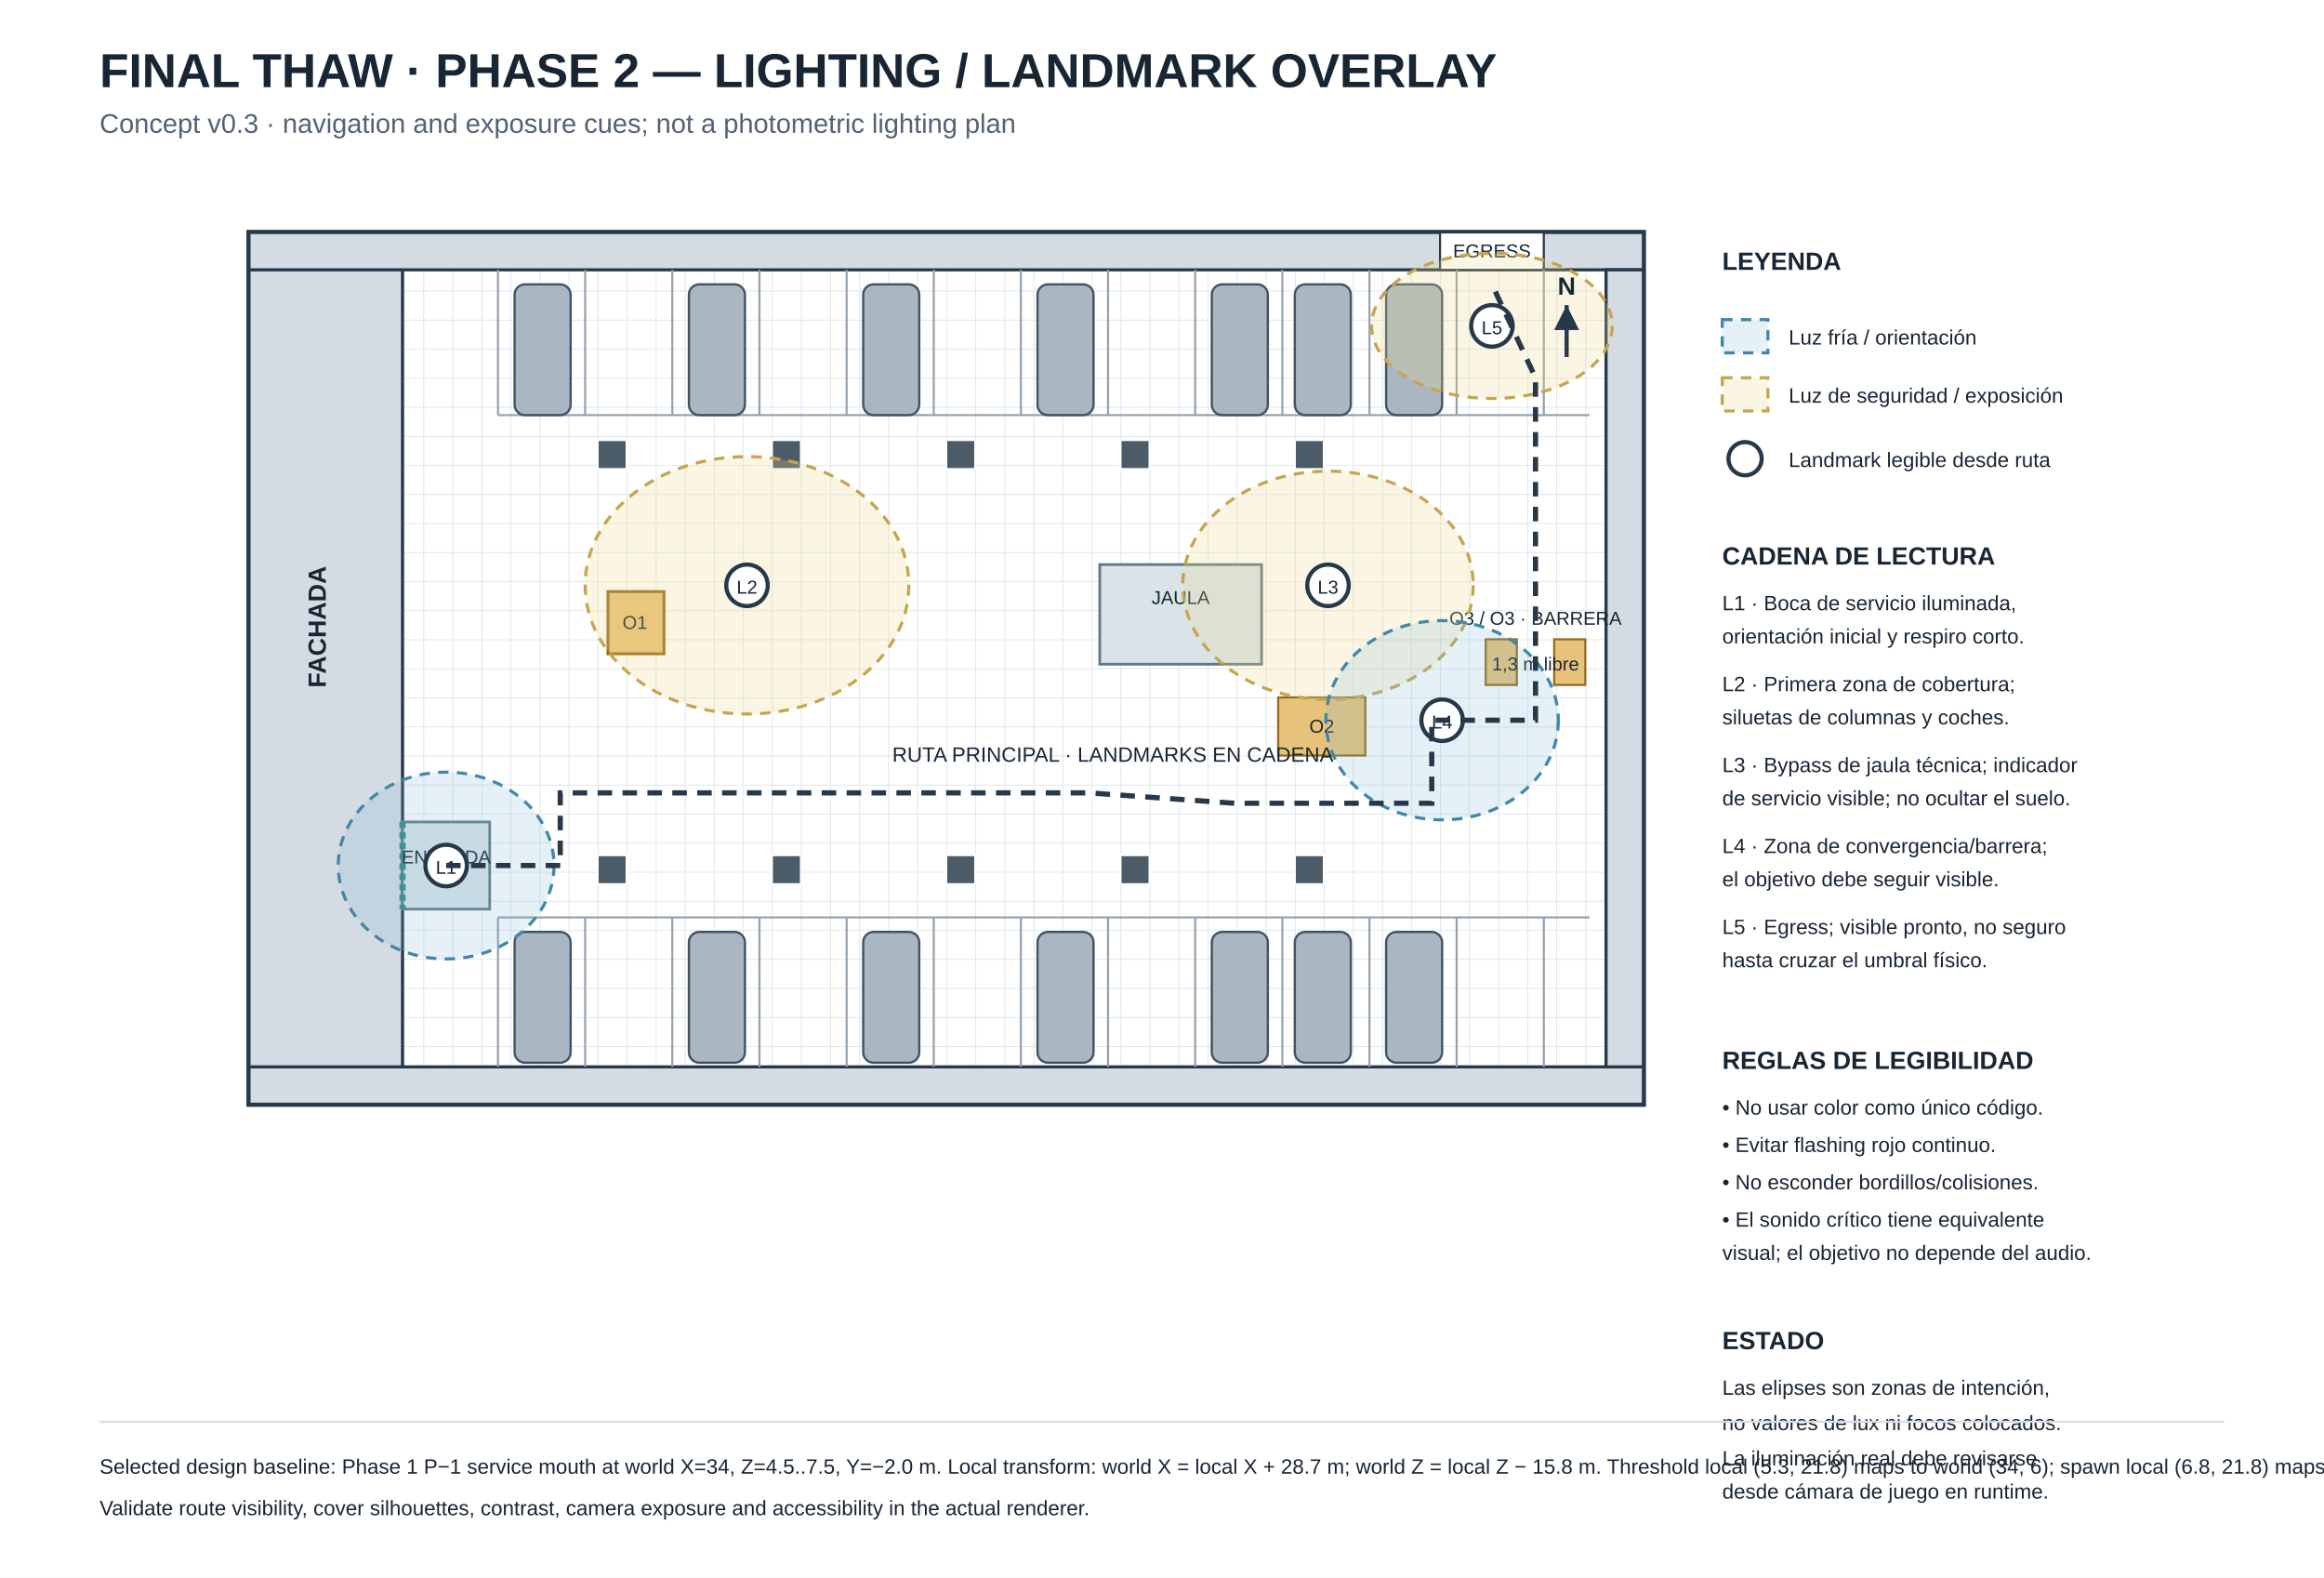
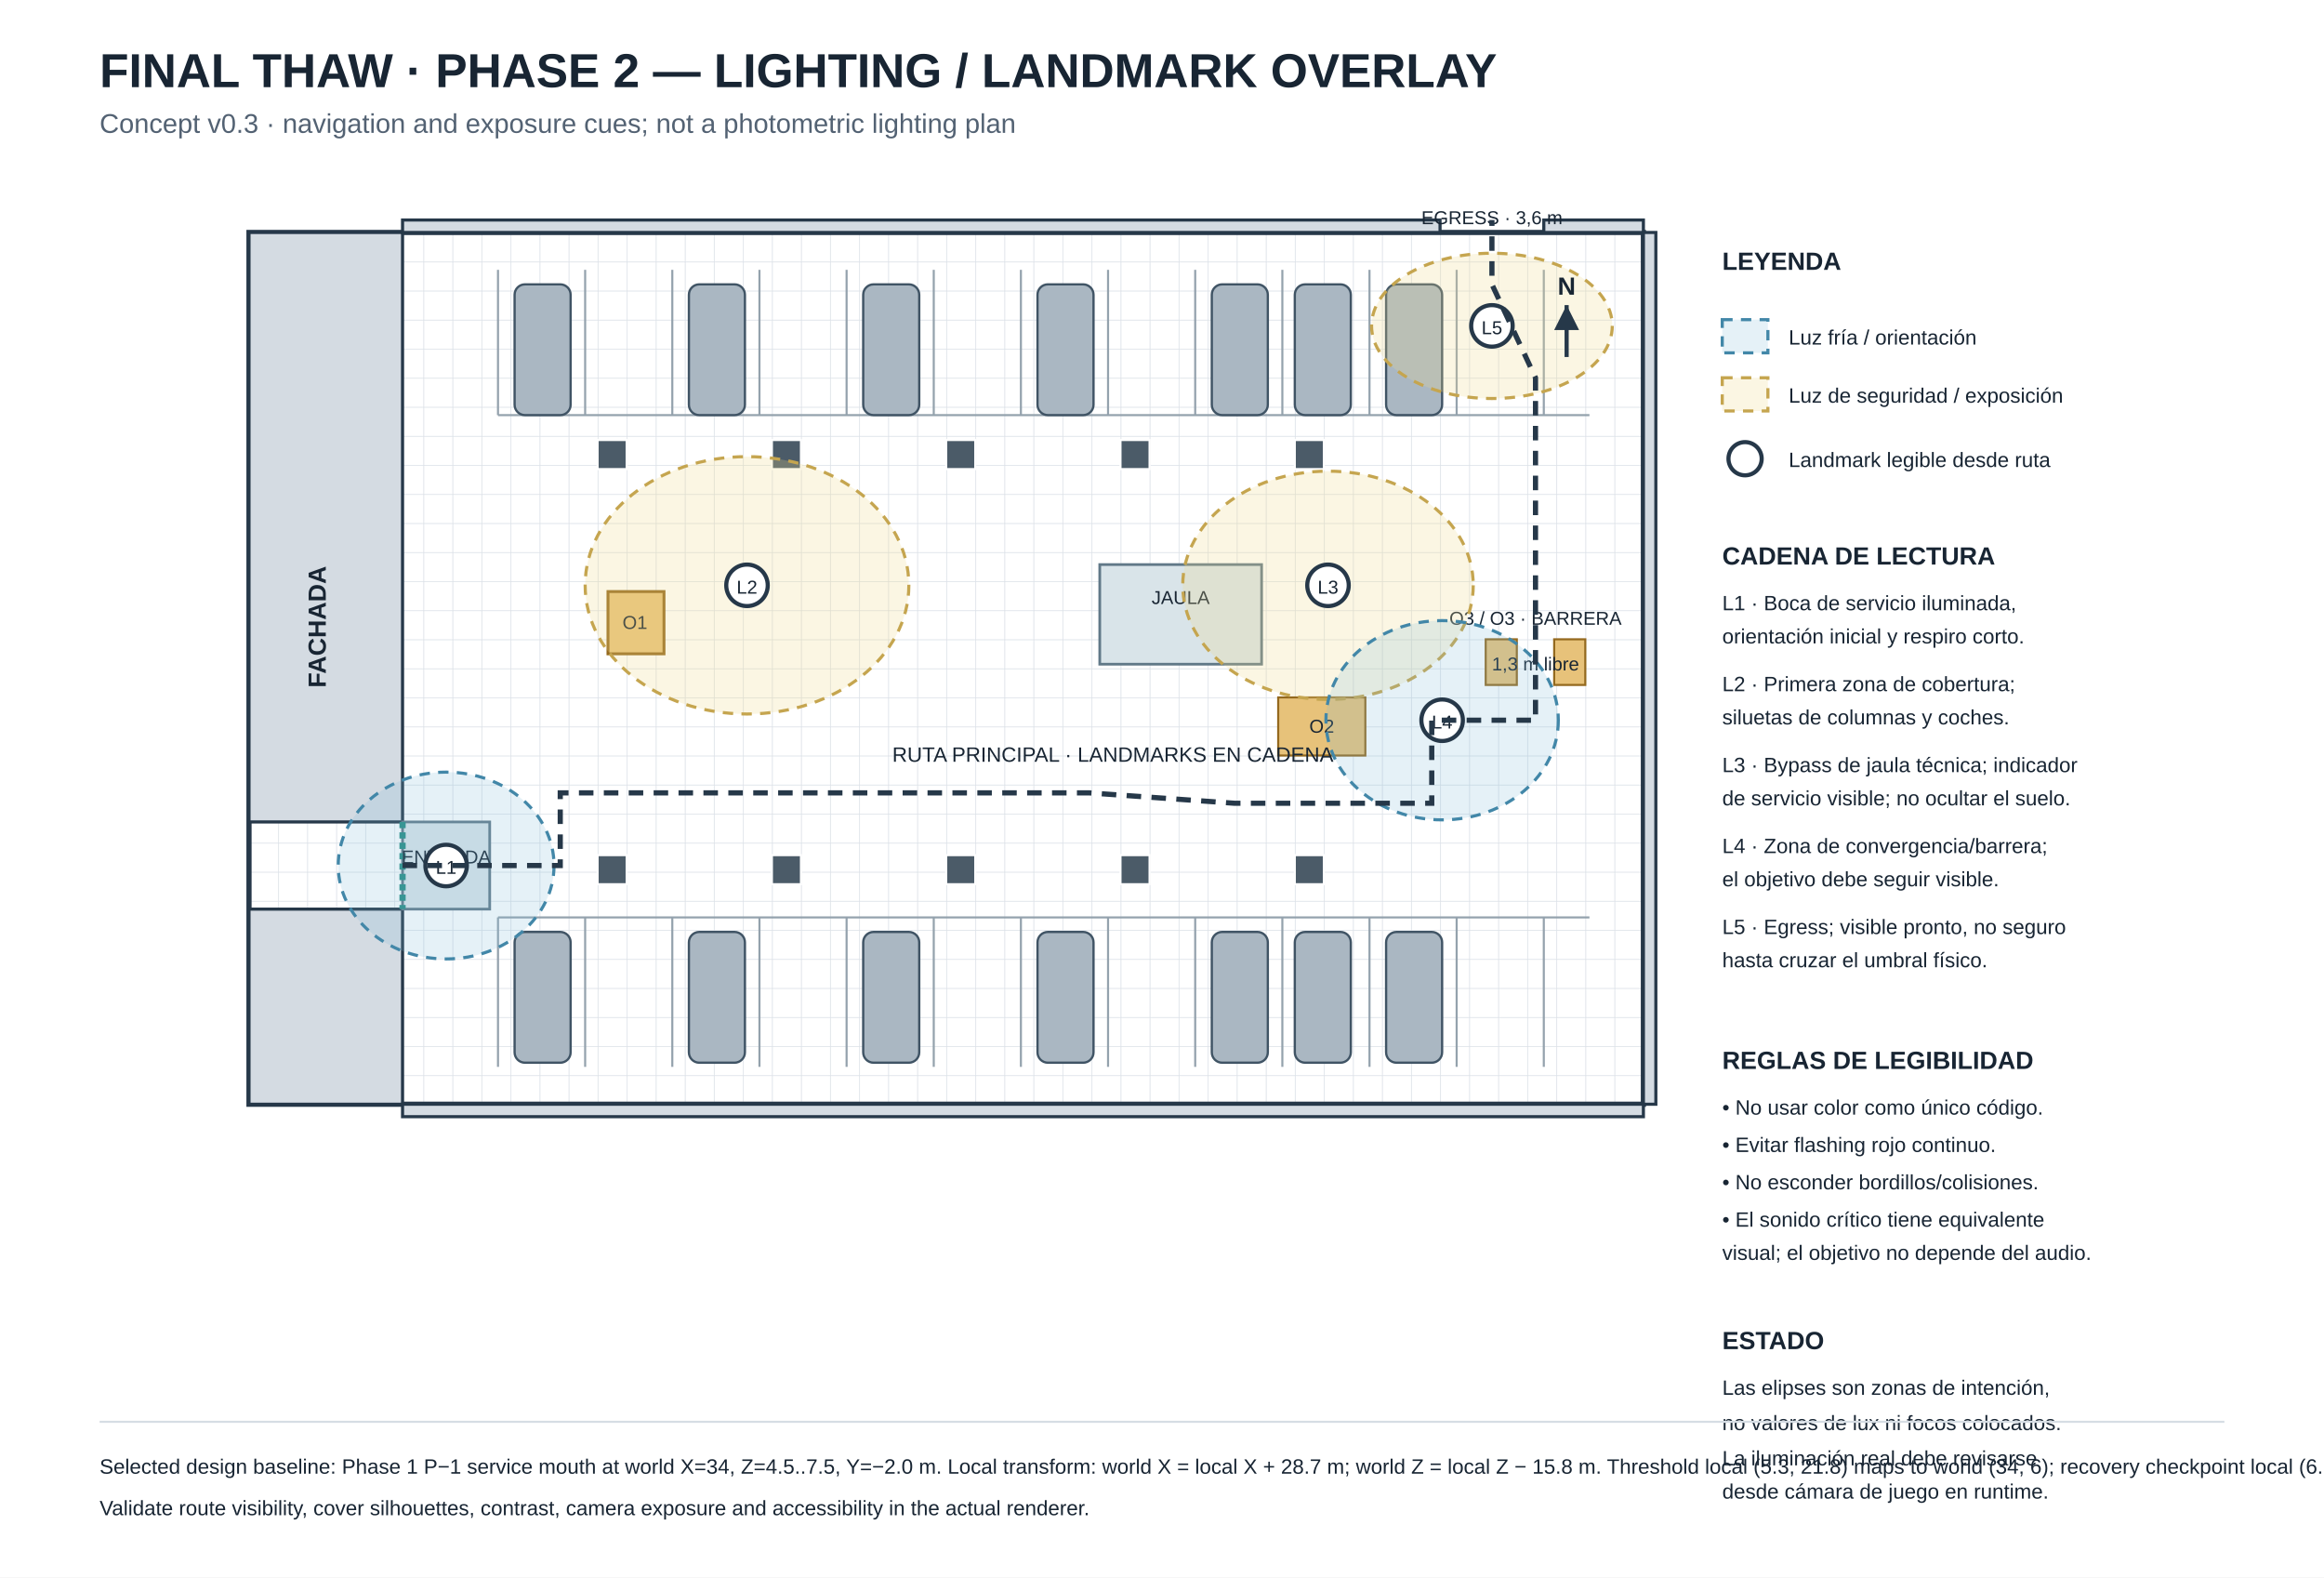
<svg xmlns="http://www.w3.org/2000/svg" width="1120" height="760" viewBox="0 0 1120 760">
  <defs>
    <pattern id="g" width="14" height="14" patternUnits="userSpaceOnUse">
      <path d="M14 0H0V14" fill="none" stroke="#dce2e8" stroke-width=".7" />
    </pattern>
    <marker id="n" markerWidth="8" markerHeight="8" refX="6" refY="3" orient="auto">
      <path d="M0 0L6 3L0 6Z" fill="#263849" />
    </marker>
    <style>text{font-family:Arial,Helvetica,sans-serif;fill:#182533}.title{font-size:23px;font-weight:700}.sub{font-size:13px;fill:#536273}.lab{font-size:12px;font-weight:600}.sm{font-size:10px}.tiny{font-size:9px}.wall{fill:#d4dbe2;stroke:#263849;stroke-width:1.5}.svc{fill:#d9e4e9;stroke:#617988;stroke-width:1.3}.car{fill:#aab7c2;stroke:#405465;stroke-width:1.1;rx:5}.col{fill:#4b5b68;stroke:#fff;stroke-width:1}.warm{fill:#f0d88b;fill-opacity:.24;stroke:#c5a54f;stroke-width:1.5;stroke-dasharray:5 4}.cool{fill:#7db9d9;fill-opacity:.20;stroke:#4287a8;stroke-width:1.5;stroke-dasharray:5 4}.landmark{fill:#fff;stroke:#263849;stroke-width:2}.route{fill:none;stroke:#263849;stroke-width:2.5;stroke-dasharray:7 5}</style>
  </defs>
  <rect width="1120" height="760" fill="#fff" />
  <text x="48" y="42" class="title">FINAL THAW · PHASE 2 — LIGHTING / LANDMARK OVERLAY</text>
  <text x="48" y="64" class="sub">Concept v0.3 · navigation and exposure cues; not a photometric lighting plan</text>
  <g transform="translate(120 112)">
    <rect width="672" height="420" fill="url(#g)" stroke="#263849" stroke-width="2.5" />
-     <rect x="0" y="0" width="74" height="420" class="wall" />
+     <rect x="0" y="0" width="74" height="284" class="wall" />
+     <rect x="0" y="326" width="74" height="94" class="wall" />
    <text x="37" y="190" class="lab" text-anchor="middle" transform="rotate(-90 37 190)">FACHADA</text>
    <rect x="74" y="284" width="42" height="42" class="svc" />
    <path d="M74 284V326" stroke="#278c83" stroke-width="3" stroke-dasharray="3 2" />
    <text x="95" y="304" class="tiny" text-anchor="middle">ENTRADA</text>
-     <rect x="0" y="0" width="672" height="18" class="wall" />
-     <rect x="574" y="0" width="50" height="18" fill="#fff" stroke="#263849" />
-     <text x="599" y="12" class="tiny" text-anchor="middle">EGRESS</text>
-     <rect x="654" y="18" width="18" height="402" class="wall" />
-     <rect x="0" y="402" width="672" height="18" class="wall" />
+     <rect x="74" y="-6" width="500" height="6" class="wall" />
+     <rect x="624" y="-6" width="48" height="6" class="wall" />
+     <text x="599" y="-4" class="tiny" text-anchor="middle">EGRESS · 3,6 m</text>
+     <rect x="672" y="0" width="6" height="420" class="wall" />
+     <rect x="74" y="420" width="598" height="6" class="wall" />
    <g stroke="#94a2ad" stroke-width="1" fill="none">
      <path d="M120 18V88 M162 18V88 M204 18V88 M246 18V88 M288 18V88 M330 18V88 M372 18V88 M414 18V88 M456 18V88 M498 18V88 M540 18V88 M582 18V88 M624 18V88 M120 88H646 M120 330V402 M162 330V402 M204 330V402 M246 330V402 M288 330V402 M330 330V402 M372 330V402 M414 330V402 M456 330V402 M498 330V402 M540 330V402 M582 330V402 M624 330V402 M120 330H646" />
    </g>
    <g>
      <rect x="128" y="25" width="27" height="63" class="car" />
      <rect x="212" y="25" width="27" height="63" class="car" />
      <rect x="296" y="25" width="27" height="63" class="car" />
      <rect x="380" y="25" width="27" height="63" class="car" />
      <rect x="464" y="25" width="27" height="63" class="car" />
      <rect x="504" y="25" width="27" height="63" class="car" />
      <rect x="548" y="25" width="27" height="63" class="car" />
      <rect x="128" y="337" width="27" height="63" class="car" />
      <rect x="212" y="337" width="27" height="63" class="car" />
      <rect x="296" y="337" width="27" height="63" class="car" />
      <rect x="380" y="337" width="27" height="63" class="car" />
      <rect x="464" y="337" width="27" height="63" class="car" />
      <rect x="504" y="337" width="27" height="63" class="car" />
      <rect x="548" y="337" width="27" height="63" class="car" />
    </g>
    <g>
      <rect x="168" y="100" width="14" height="14" class="col" />
      <rect x="252" y="100" width="14" height="14" class="col" />
      <rect x="336" y="100" width="14" height="14" class="col" />
      <rect x="420" y="100" width="14" height="14" class="col" />
      <rect x="504" y="100" width="14" height="14" class="col" />
      <rect x="168" y="300" width="14" height="14" class="col" />
      <rect x="252" y="300" width="14" height="14" class="col" />
      <rect x="336" y="300" width="14" height="14" class="col" />
      <rect x="420" y="300" width="14" height="14" class="col" />
      <rect x="504" y="300" width="14" height="14" class="col" />
    </g>
    <rect x="173" y="173" width="27" height="30" fill="#e7c27a" stroke="#94691e" stroke-width="1.4" />
    <text x="186" y="191" class="tiny" text-anchor="middle">O1</text>
    <rect x="410" y="160" width="78" height="48" class="svc" />
    <text x="449" y="179" class="tiny" text-anchor="middle">JAULA</text>
    <rect x="596" y="196" width="15" height="22" fill="#e7c27a" stroke="#94691e" />
    <rect x="629" y="196" width="15" height="22" fill="#e7c27a" stroke="#94691e" />
    <text x="620" y="189" class="tiny" text-anchor="middle">O3 / O3 · BARRERA</text>
    <text x="620" y="211" class="tiny" text-anchor="middle">1,3 m libre</text>
    <rect x="496" y="224" width="42" height="28" fill="#e7c27a" stroke="#94691e" />
    <text x="517" y="241" class="tiny" text-anchor="middle">O2</text>
    <ellipse cx="95" cy="305" rx="52" ry="45" class="cool" />
    <ellipse cx="240" cy="170" rx="78" ry="62" class="warm" />
    <ellipse cx="520" cy="170" rx="70" ry="55" class="warm" />
    <ellipse cx="575" cy="235" rx="56" ry="48" class="cool" />
    <ellipse cx="599" cy="45" rx="58" ry="35" class="warm" />
    <circle cx="95" cy="305" r="10" class="landmark" />
    <text x="95" y="309" class="tiny" text-anchor="middle">L1</text>
    <circle cx="240" cy="170" r="10" class="landmark" />
    <text x="240" y="174" class="tiny" text-anchor="middle">L2</text>
    <circle cx="520" cy="170" r="10" class="landmark" />
    <text x="520" y="174" class="tiny" text-anchor="middle">L3</text>
    <circle cx="575" cy="235" r="10" class="landmark" />
    <text x="575" y="239" class="tiny" text-anchor="middle">L4</text>
    <circle cx="599" cy="45" r="10" class="landmark" />
    <text x="599" y="49" class="tiny" text-anchor="middle">L5</text>
-     <path d="M95 305L130 305L150 305L150 270L200 270L270 270L320 270L405 270L475 275L535 275L570 275L570 235L620 235L620 218L620 70L599 25" class="route" />
+     <path d="M74 305L95 305L130 305L150 305L150 270L200 270L270 270L320 270L405 270L475 275L535 275L570 275L570 235L620 235L620 218L620 70L599 25L599 0L599 -6" class="route" />
    <text x="310" y="255" class="sm">RUTA PRINCIPAL · LANDMARKS EN CADENA</text>
    <path d="M635 60L635 35" stroke="#263849" stroke-width="2" marker-end="url(#n)" />
    <text x="635" y="30" class="lab" text-anchor="middle">N</text>
  </g>
  <g transform="translate(830 130)">
    <text x="0" y="0" class="lab">LEYENDA</text>
    <rect x="0" y="24" width="22" height="16" class="cool" />
    <text x="32" y="36" class="sm">Luz fría / orientación</text>
    <rect x="0" y="52" width="22" height="16" class="warm" />
    <text x="32" y="64" class="sm">Luz de seguridad / exposición</text>
    <circle cx="11" cy="91" r="8" class="landmark" />
    <text x="32" y="95" class="sm">Landmark legible desde ruta</text>
    <text x="0" y="142" class="lab">CADENA DE LECTURA</text>
    <text x="0" y="164" class="sm">L1 · Boca de servicio iluminada,</text>
    <text x="0" y="180" class="sm">   orientación inicial y respiro corto.</text>
    <text x="0" y="203" class="sm">L2 · Primera zona de cobertura;</text>
    <text x="0" y="219" class="sm">   siluetas de columnas y coches.</text>
    <text x="0" y="242" class="sm">L3 · Bypass de jaula técnica; indicador</text>
    <text x="0" y="258" class="sm">   de servicio visible; no ocultar el suelo.</text>
    <text x="0" y="281" class="sm">L4 · Zona de convergencia/barrera;</text>
    <text x="0" y="297" class="sm">   el objetivo debe seguir visible.</text>
    <text x="0" y="320" class="sm">L5 · Egress; visible pronto, no seguro</text>
    <text x="0" y="336" class="sm">   hasta cruzar el umbral físico.</text>
    <text x="0" y="385" class="lab">REGLAS DE LEGIBILIDAD</text>
    <text x="0" y="407" class="sm">• No usar color como único código.</text>
    <text x="0" y="425" class="sm">• Evitar flashing rojo continuo.</text>
    <text x="0" y="443" class="sm">• No esconder bordillos/colisiones.</text>
    <text x="0" y="461" class="sm">• El sonido crítico tiene equivalente</text>
    <text x="0" y="477" class="sm">  visual; el objetivo no depende del audio.</text>
    <text x="0" y="520" class="lab">ESTADO</text>
    <text x="0" y="542" class="sm">Las elipses son zonas de intención,</text>
    <text x="0" y="559" class="sm">no valores de lux ni focos colocados.</text>
    <text x="0" y="576" class="sm">La iluminación real debe revisarse</text>
    <text x="0" y="592" class="sm">desde cámara de juego en runtime.</text>
  </g>
  <line x1="48" y1="685" x2="1072" y2="685" stroke="#d6dde4" />
-   <text x="48" y="710" class="sm">Selected design baseline: Phase 1 P−1 service mouth at world X=34, Z=4.5..7.5, Y=−2.0 m. Local transform: world X = local X + 28.7 m; world Z = local Z − 15.8 m. Threshold local (5.3, 21.8) maps to world (34, 6); spawn local (6.8, 21.8) maps to (35.5, 6); far egress local (42.8, 1.8) maps to (71.5, −14). Lighting/landmark locations remain proposals; runtime verification pending.</text>
+   <text x="48" y="710" class="sm">Selected design baseline: Phase 1 P−1 service mouth at world X=34, Z=4.5..7.5, Y=−2.0 m. Local transform: world X = local X + 28.7 m; world Z = local Z − 15.8 m. Threshold local (5.3, 21.8) maps to world (34, 6); recovery checkpoint local (6.8, 21.8) maps to (35.5, 6); handoff remains at threshold (34, 6); far egress threshold local (42.8, −0.4) maps to (71.5, −16.2). Lighting/landmark locations remain proposals; runtime verification pending.</text>
  <text x="48" y="730" class="sm">Validate route visibility, cover silhouettes, contrast, camera exposure and accessibility in the actual renderer.</text>
</svg>
